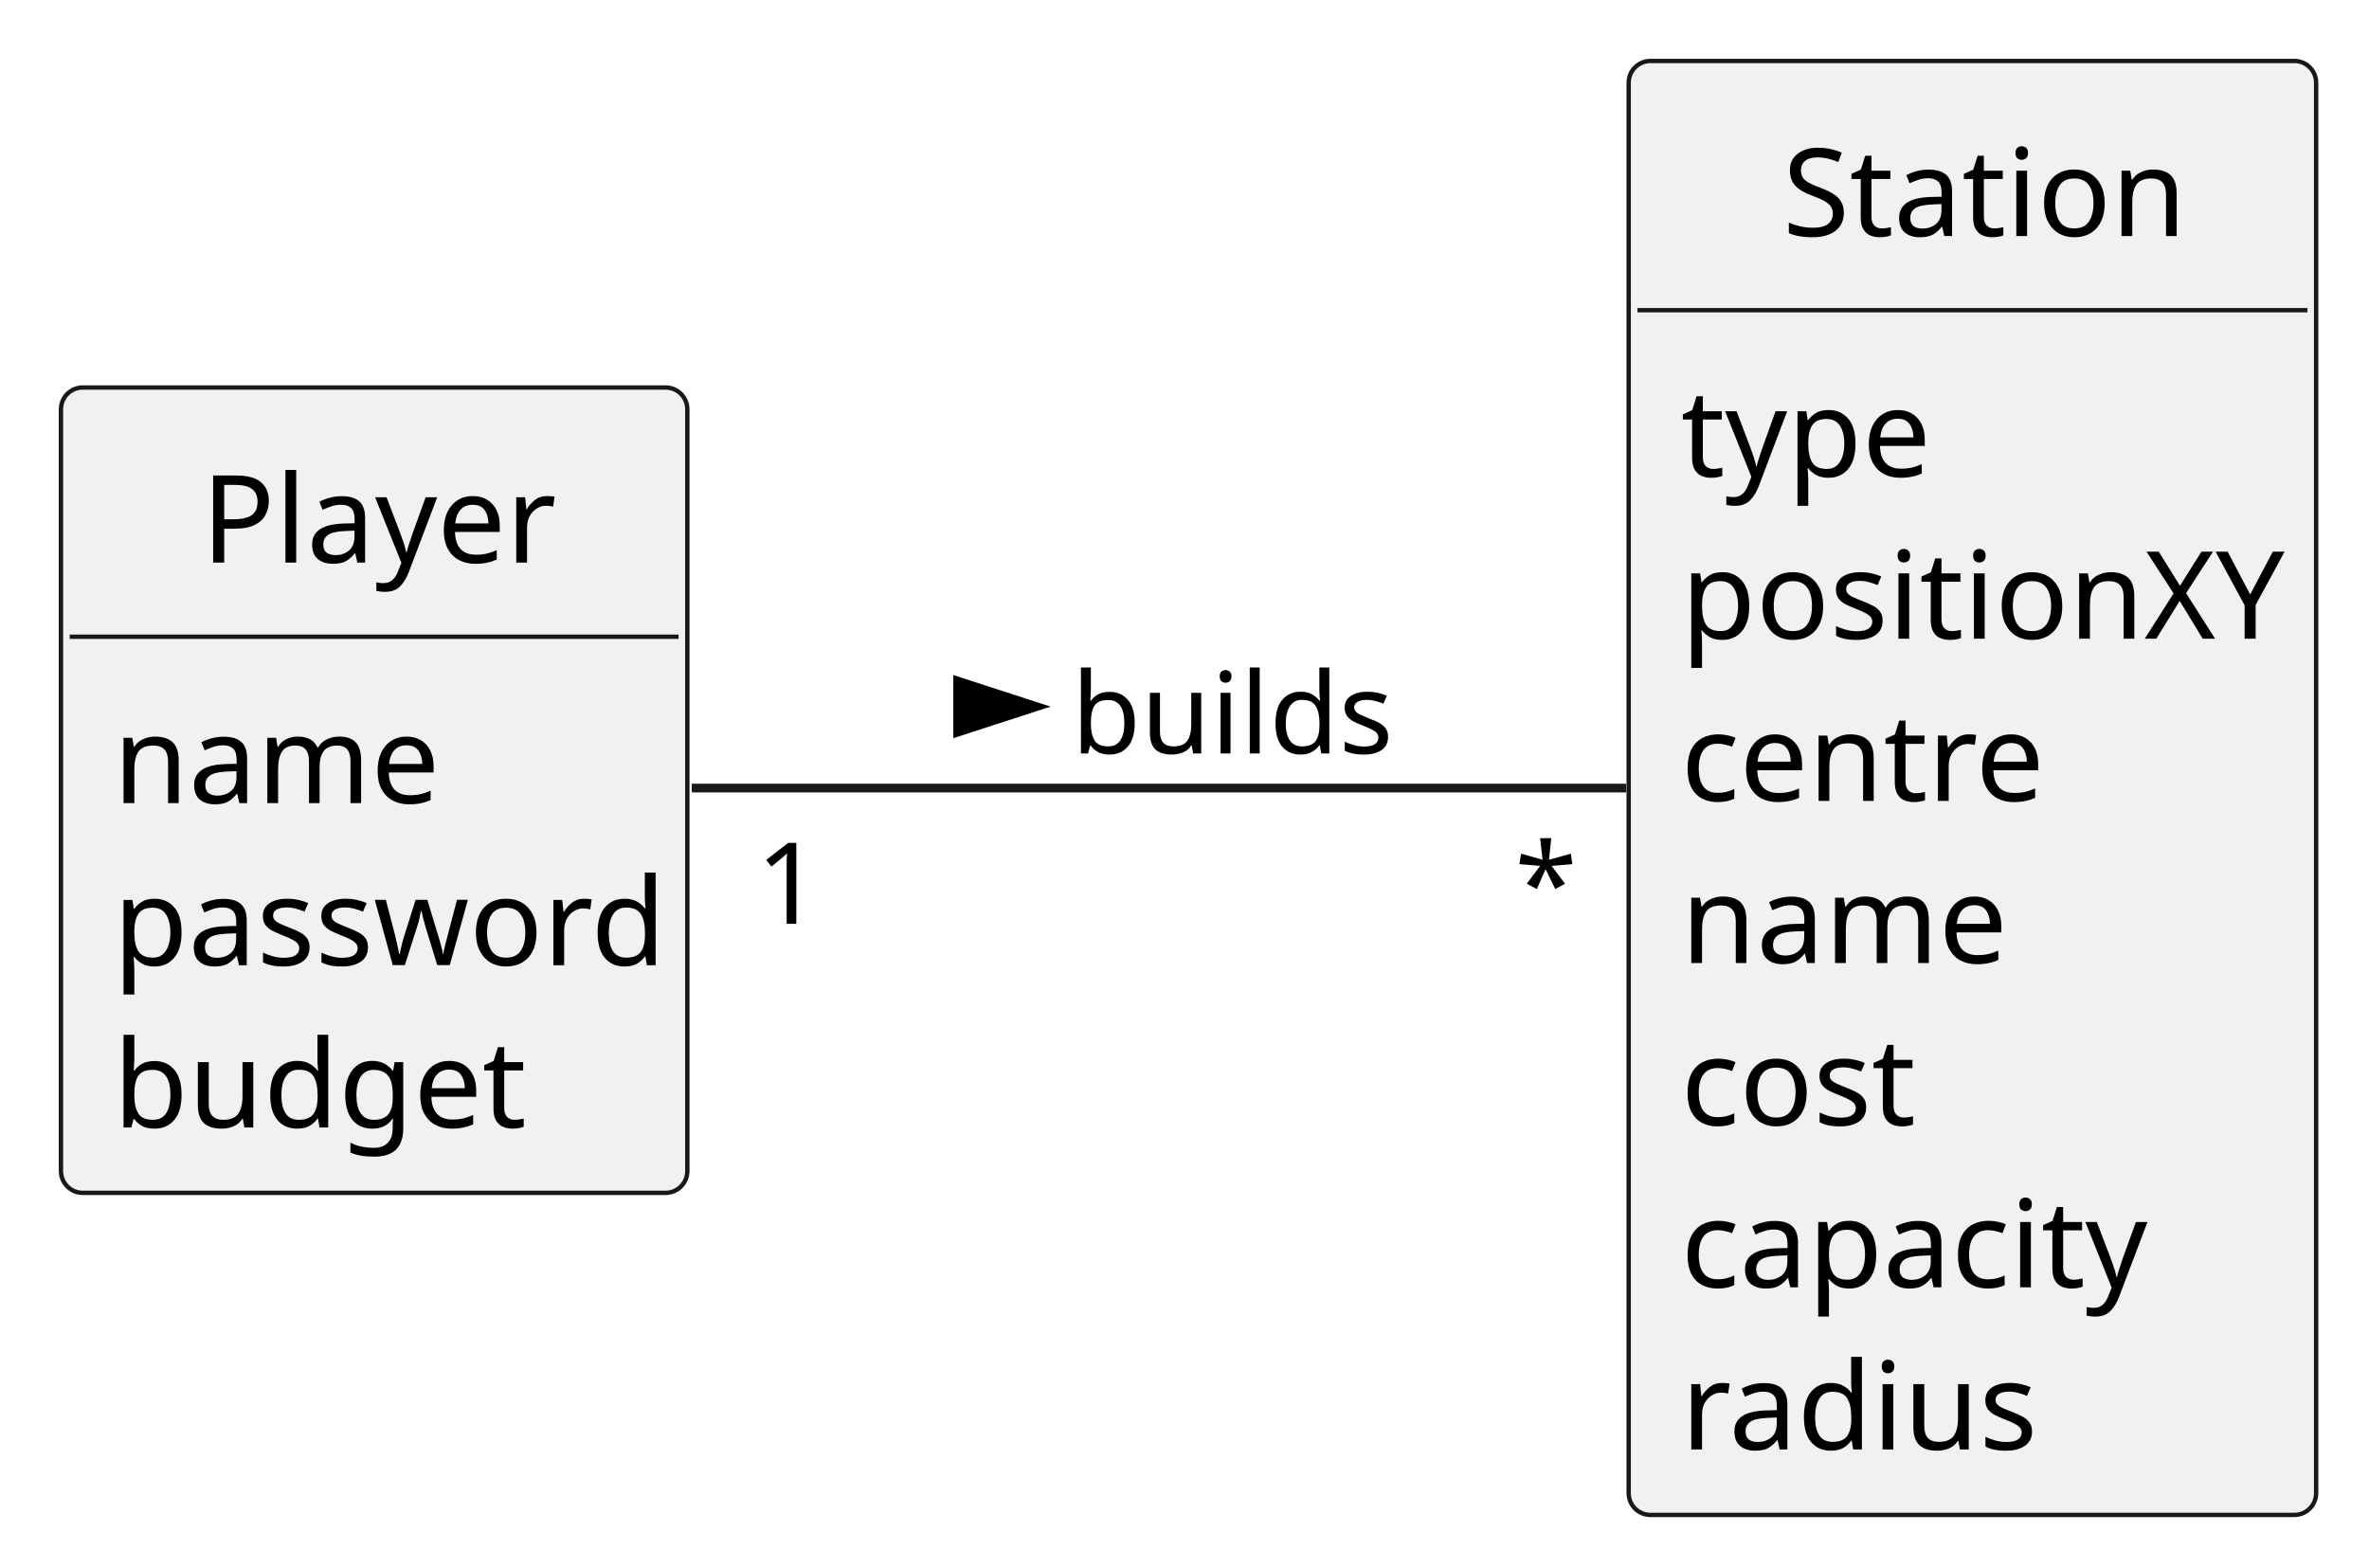
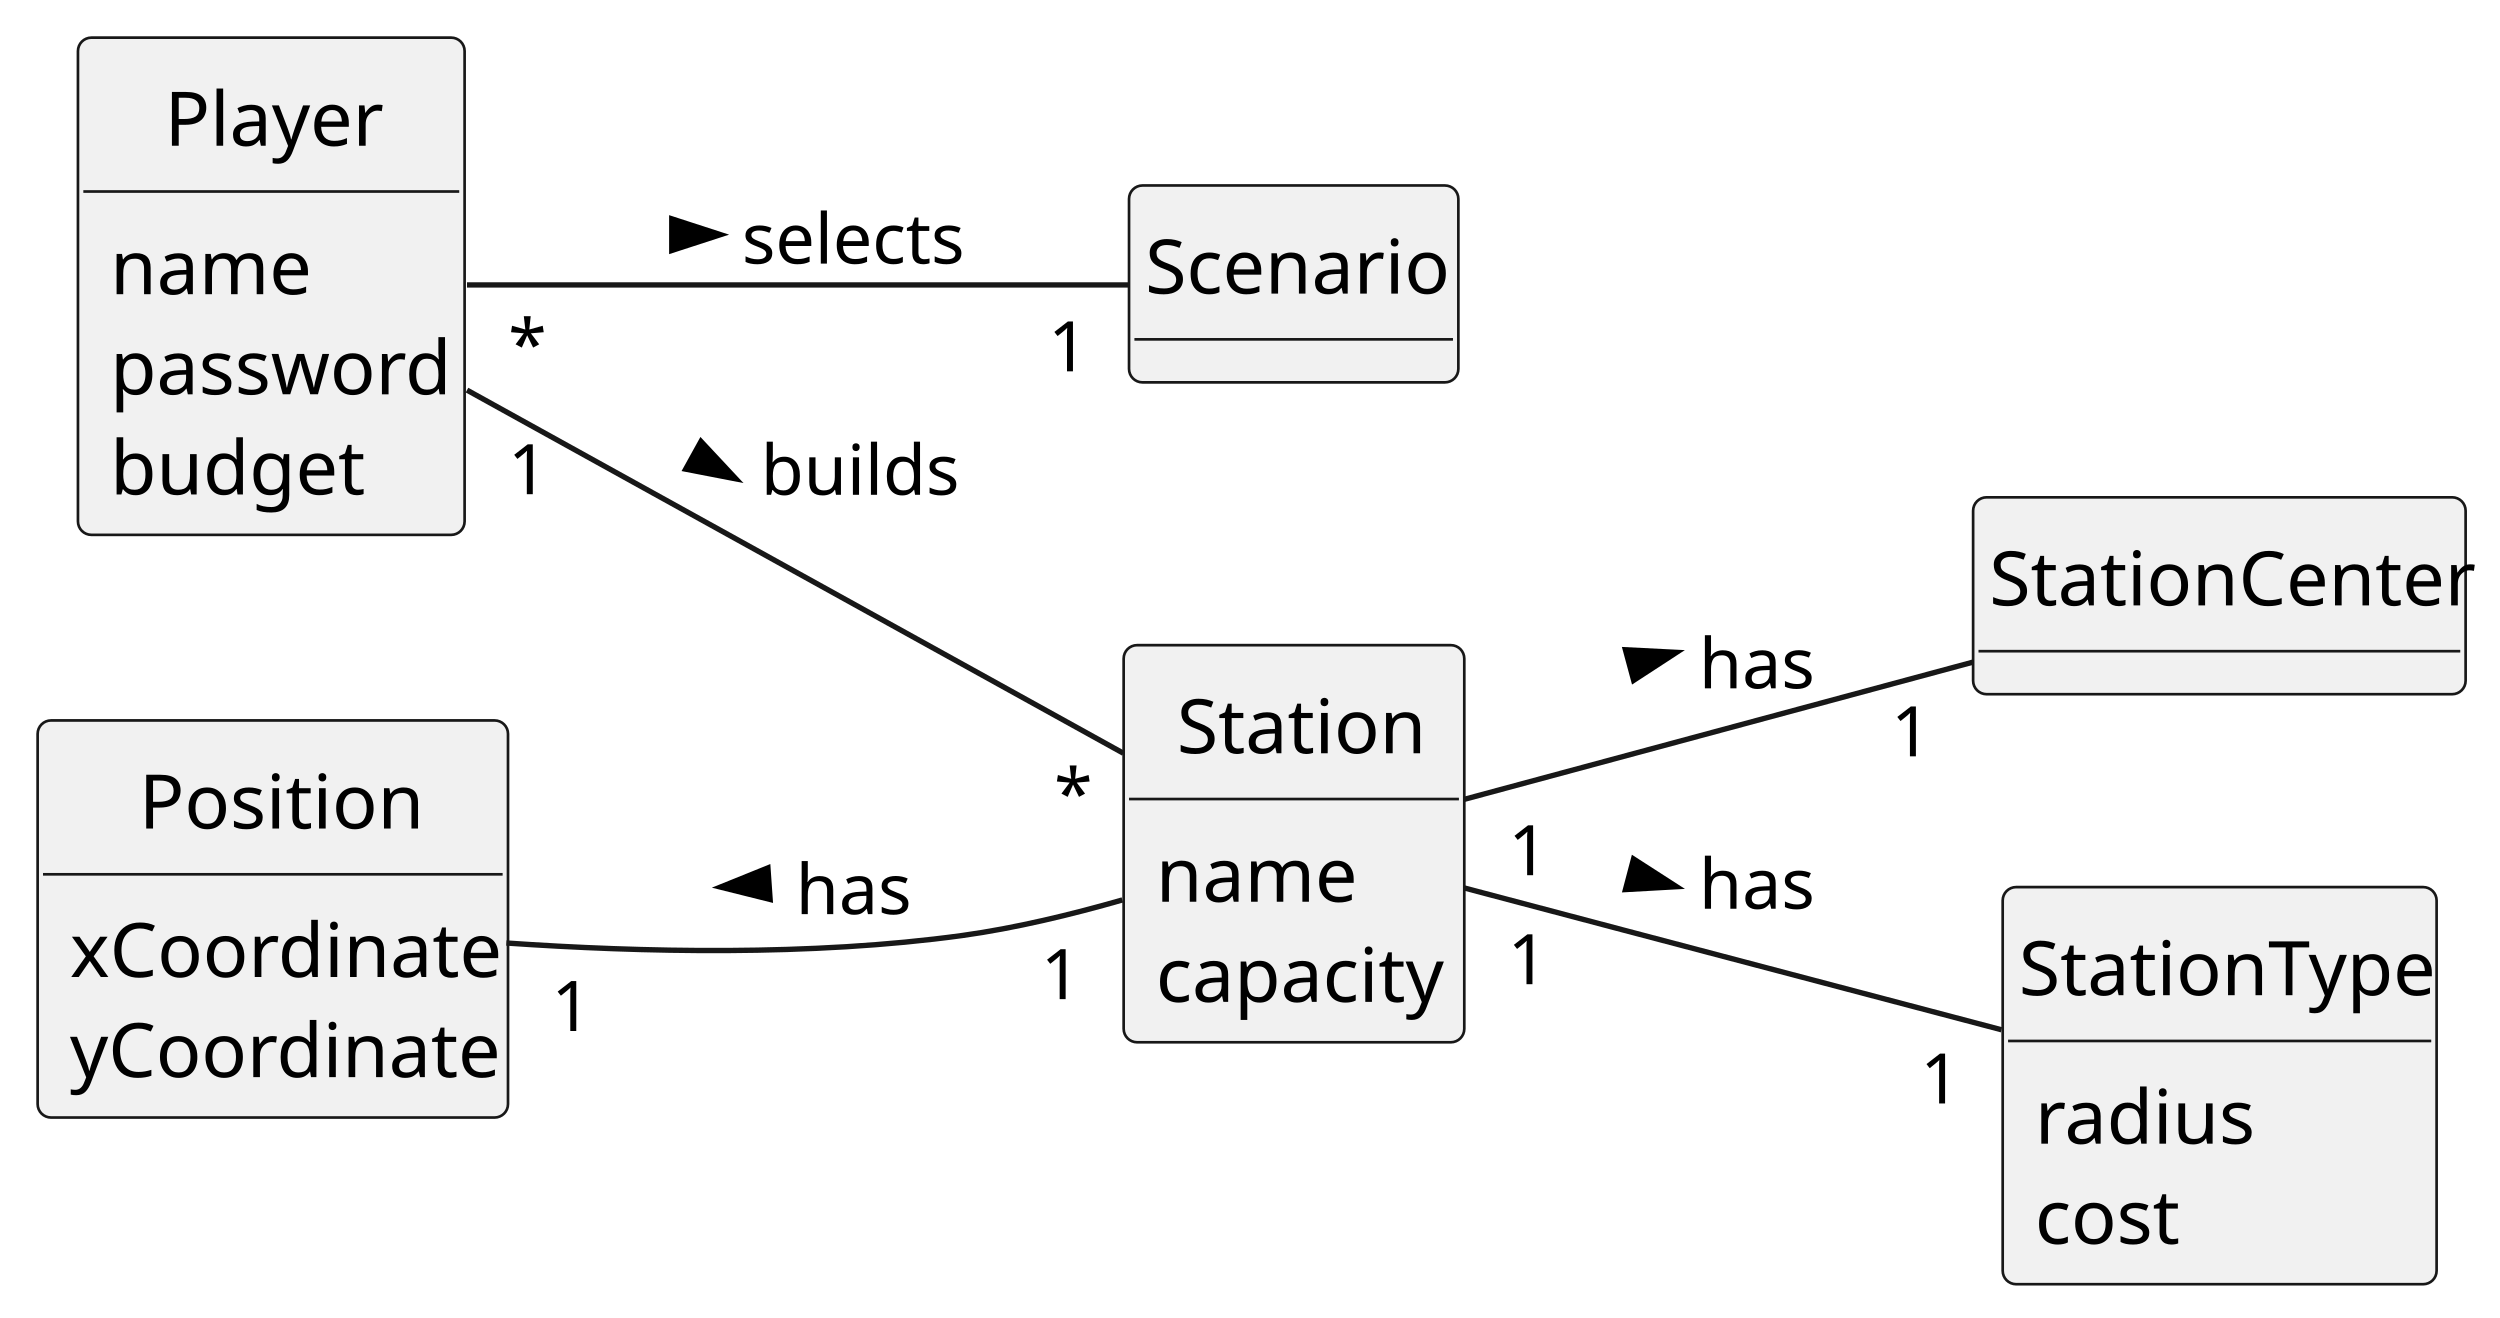
- <svg xmlns="http://www.w3.org/2000/svg" contentStyleType="text/css" height="180px" preserveAspectRatio="none" style="width:272px;height:180px;background:#FFFFFF;" version="1.1" viewBox="0 0 272 180" width="272px" zoomAndPan="magnify">
+ <svg xmlns="http://www.w3.org/2000/svg" contentStyleType="text/css" height="245px" preserveAspectRatio="none" style="width:465px;height:245px;background:#FFFFFF;" version="1.1" viewBox="0 0 465 245" width="465px" zoomAndPan="magnify">
  <defs />
  <g>
    <g id="elem_Player">
-       <rect codeLine="12" fill="#F1F1F1" height="92.484" id="Player" rx="2.5" ry="2.5" style="stroke:#181818;stroke-width:0.5;" width="71.917" x="7" y="44.5" />
-       <text fill="#000000" font-family="sans-serif" font-size="14" lengthAdjust="spacing" textLength="39.683" x="23.117" y="64.607">Player</text>
-       <line style="stroke:#181818;stroke-width:0.5;" x1="8" x2="77.917" y1="73.121" y2="73.121" />
-       <text fill="#000000" font-family="sans-serif" font-size="14" lengthAdjust="spacing" textLength="35.02" x="13" y="92.228">name</text>
-       <text fill="#000000" font-family="sans-serif" font-size="14" lengthAdjust="spacing" textLength="59.917" x="13" y="110.85">password</text>
-       <text fill="#000000" font-family="sans-serif" font-size="14" lengthAdjust="spacing" textLength="42.82" x="13" y="129.471">budget</text>
+       <rect codeLine="12" fill="#F1F1F1" height="92.484" id="Player" rx="2.5" ry="2.5" style="stroke:#181818;stroke-width:0.5;" width="71.917" x="14.5" y="7" />
+       <text fill="#000000" font-family="sans-serif" font-size="14" lengthAdjust="spacing" textLength="39.683" x="30.617" y="27.107">Player</text>
+       <line style="stroke:#181818;stroke-width:0.5;" x1="15.5" x2="85.417" y1="35.621" y2="35.621" />
+       <text fill="#000000" font-family="sans-serif" font-size="14" lengthAdjust="spacing" textLength="35.02" x="20.5" y="54.728">name</text>
+       <text fill="#000000" font-family="sans-serif" font-size="14" lengthAdjust="spacing" textLength="59.917" x="20.5" y="73.35">password</text>
+       <text fill="#000000" font-family="sans-serif" font-size="14" lengthAdjust="spacing" textLength="42.82" x="20.5" y="91.971">budget</text>
    </g>
    <g id="elem_Station">
-       <rect codeLine="19" fill="#F1F1F1" height="166.969" id="Station" rx="2.5" ry="2.5" style="stroke:#181818;stroke-width:0.5;" width="78.931" x="187" y="7" />
-       <text fill="#000000" font-family="sans-serif" font-size="14" lengthAdjust="spacing" textLength="43.586" x="204.672" y="27.107">Station</text>
-       <line style="stroke:#181818;stroke-width:0.5;" x1="188" x2="264.931" y1="35.621" y2="35.621" />
-       <text fill="#000000" font-family="sans-serif" font-size="14" lengthAdjust="spacing" textLength="26.462" x="193" y="54.728">type</text>
-       <text fill="#000000" font-family="sans-serif" font-size="14" lengthAdjust="spacing" textLength="66.931" x="193" y="73.35">positionXY</text>
-       <text fill="#000000" font-family="sans-serif" font-size="14" lengthAdjust="spacing" textLength="38.91" x="193" y="91.971">centre</text>
-       <text fill="#000000" font-family="sans-serif" font-size="14" lengthAdjust="spacing" textLength="35.02" x="193" y="110.592">name</text>
-       <text fill="#000000" font-family="sans-serif" font-size="14" lengthAdjust="spacing" textLength="25.676" x="193" y="129.213">cost</text>
-       <text fill="#000000" font-family="sans-serif" font-size="14" lengthAdjust="spacing" textLength="51.358" x="193" y="147.834">capacity</text>
-       <text fill="#000000" font-family="sans-serif" font-size="14" lengthAdjust="spacing" textLength="38.131" x="193" y="166.455">radius</text>
+       <rect codeLine="18" fill="#F1F1F1" height="73.863" id="Station" rx="2.5" ry="2.5" style="stroke:#181818;stroke-width:0.5;" width="63.358" x="209" y="120" />
+       <text fill="#000000" font-family="sans-serif" font-size="14" lengthAdjust="spacing" textLength="43.586" x="218.886" y="140.107">Station</text>
+       <line style="stroke:#181818;stroke-width:0.5;" x1="210" x2="271.358" y1="148.621" y2="148.621" />
+       <text fill="#000000" font-family="sans-serif" font-size="14" lengthAdjust="spacing" textLength="35.02" x="215" y="167.728">name</text>
+       <text fill="#000000" font-family="sans-serif" font-size="14" lengthAdjust="spacing" textLength="51.358" x="215" y="186.35">capacity</text>
+     </g>
+     <g id="elem_StationCenter">
+       <rect codeLine="23" fill="#F1F1F1" height="36.621" id="StationCenter" rx="2.5" ry="2.5" style="stroke:#181818;stroke-width:0.5;" width="91.606" x="367" y="92.5" />
+       <text fill="#000000" font-family="sans-serif" font-size="14" lengthAdjust="spacing" textLength="85.606" x="370" y="112.607">StationCenter</text>
+       <line style="stroke:#181818;stroke-width:0.5;" x1="368" x2="457.606" y1="121.121" y2="121.121" />
+     </g>
+     <g id="elem_StationType">
+       <rect codeLine="26" fill="#F1F1F1" height="73.863" id="StationType" rx="2.5" ry="2.5" style="stroke:#181818;stroke-width:0.5;" width="80.71" x="372.5" y="165" />
+       <text fill="#000000" font-family="sans-serif" font-size="14" lengthAdjust="spacing" textLength="74.71" x="375.5" y="185.107">StationType</text>
+       <line style="stroke:#181818;stroke-width:0.5;" x1="373.5" x2="452.21" y1="193.621" y2="193.621" />
+       <text fill="#000000" font-family="sans-serif" font-size="14" lengthAdjust="spacing" textLength="38.131" x="378.5" y="212.728">radius</text>
+       <text fill="#000000" font-family="sans-serif" font-size="14" lengthAdjust="spacing" textLength="25.676" x="378.5" y="231.35">cost</text>
+     </g>
+     <g id="elem_Position">
+       <rect codeLine="31" fill="#F1F1F1" height="73.863" id="Position" rx="2.5" ry="2.5" style="stroke:#181818;stroke-width:0.5;" width="87.489" x="7" y="134" />
+       <text fill="#000000" font-family="sans-serif" font-size="14" lengthAdjust="spacing" textLength="49.807" x="25.841" y="154.107">Position</text>
+       <line style="stroke:#181818;stroke-width:0.5;" x1="8" x2="93.489" y1="162.621" y2="162.621" />
+       <text fill="#000000" font-family="sans-serif" font-size="14" lengthAdjust="spacing" textLength="75.489" x="13" y="181.728">xCoordinate</text>
+       <text fill="#000000" font-family="sans-serif" font-size="14" lengthAdjust="spacing" textLength="75.489" x="13" y="200.35">yCoordinate</text>
+     </g>
+     <g id="elem_Scenario">
+       <rect codeLine="36" fill="#F1F1F1" height="36.621" id="Scenario" rx="2.5" ry="2.5" style="stroke:#181818;stroke-width:0.5;" width="61.255" x="210" y="34.5" />
+       <text fill="#000000" font-family="sans-serif" font-size="14" lengthAdjust="spacing" textLength="55.255" x="213" y="54.607">Scenario</text>
+       <line style="stroke:#181818;stroke-width:0.5;" x1="211" x2="270.255" y1="63.121" y2="63.121" />
+     </g>
+     <g id="link_Station_StationType">
+       <path codeLine="40" d="M272.28,165.14 C281.8,167.66 292.34,170.45 302,173 C325.3,179.15 351.37,186.03 372.28,191.54 " fill="none" id="Station-StationType" style="stroke:#181818;stroke-width:1.0;" />
+       <polygon fill="#000000" points="311.834,164.922,303.839,159.771,302.339,165.455,311.834,164.922" style="stroke:#000000;stroke-width:1.0;" />
+       <text fill="#000000" font-family="sans-serif" font-size="13" lengthAdjust="spacing" textLength="20.96" x="316" y="169.028">has</text>
+       <text fill="#000000" font-family="sans-serif" font-size="13" lengthAdjust="spacing" textLength="7.23" x="280.424" y="183.066">1</text>
+       <text fill="#000000" font-family="sans-serif" font-size="13" lengthAdjust="spacing" textLength="7.23" x="357.175" y="205.246">1</text>
+     </g>
+     <g id="link_Station_StationCenter">
+       <path codeLine="41" d="M272.38,148.67 C298.77,141.55 337.09,131.21 366.91,123.17 " fill="none" id="Station-StationCenter" style="stroke:#181818;stroke-width:1.0;" />
+       <polygon fill="#000000" points="311.827,121.343,302.329,120.862,303.86,126.537,311.827,121.343" style="stroke:#000000;stroke-width:1.0;" />
+       <text fill="#000000" font-family="sans-serif" font-size="13" lengthAdjust="spacing" textLength="20.96" x="316" y="128.028">has</text>
+       <text fill="#000000" font-family="sans-serif" font-size="13" lengthAdjust="spacing" textLength="7.23" x="280.547" y="162.787">1</text>
+       <text fill="#000000" font-family="sans-serif" font-size="13" lengthAdjust="spacing" textLength="7.23" x="351.748" y="140.677">1</text>
    </g>
    <g id="link_Player_Station">
-       <path codeLine="30" d="M79.43,90.5 C110.27,90.5 154.91,90.5 186.71,90.5 " fill="none" id="Player-Station" style="stroke:#181818;stroke-width:1.0;" />
-       <polygon fill="#000000" points="119,81.145,109.955,78.207,109.955,84.084,119,81.145" style="stroke:#000000;stroke-width:1.0;" />
-       <text fill="#000000" font-family="sans-serif" font-size="13" lengthAdjust="spacing" textLength="33.966" x="123" y="86.528">builds</text>
-       <text fill="#000000" font-family="sans-serif" font-size="13" lengthAdjust="spacing" textLength="7.23" x="86.821" y="106.078">1</text>
-       <text fill="#000000" font-family="sans-serif" font-size="13" lengthAdjust="spacing" textLength="5.059" x="173.925" y="106.125">*</text>
+       <path codeLine="42" d="M86.86,72.56 C122.07,92.04 175.55,121.62 208.96,140.11 " fill="none" id="Player-Station" style="stroke:#181818;stroke-width:1.0;" />
+       <polygon fill="#000000" points="136.875,89.066,130.383,82.116,127.538,87.259,136.875,89.066" style="stroke:#000000;stroke-width:1.0;" />
+       <text fill="#000000" font-family="sans-serif" font-size="13" lengthAdjust="spacing" textLength="33.966" x="141.5" y="92.028">builds</text>
+       <text fill="#000000" font-family="sans-serif" font-size="13" lengthAdjust="spacing" textLength="7.23" x="94.488" y="91.919">1</text>
+       <text fill="#000000" font-family="sans-serif" font-size="13" lengthAdjust="spacing" textLength="5.059" x="196.054" y="152.248">*</text>
+     </g>
+     <g id="link_Player_Scenario">
+       <path codeLine="43" d="M86.86,53 C122.39,53 176.52,53 209.86,53 " fill="none" id="Player-Scenario" style="stroke:#181818;stroke-width:1.0;" />
+       <polygon fill="#000000" points="134,43.645,124.955,40.707,124.955,46.584,134,43.645" style="stroke:#000000;stroke-width:1.0;" />
+       <text fill="#000000" font-family="sans-serif" font-size="13" lengthAdjust="spacing" textLength="40.46" x="138" y="49.028">selects</text>
+       <text fill="#000000" font-family="sans-serif" font-size="13" lengthAdjust="spacing" textLength="5.059" x="94.525" y="68.683">*</text>
+       <text fill="#000000" font-family="sans-serif" font-size="13" lengthAdjust="spacing" textLength="7.23" x="194.962" y="69.071">1</text>
+     </g>
+     <g id="link_Position_Station">
+       <path codeLine="44" d="M94.19,175.4 C119.05,177.12 150.92,177.87 179,174 C188.84,172.64 199.32,170.1 208.76,167.39 " fill="none" id="Position-Station" style="stroke:#181818;stroke-width:1.0;" />
+       <polygon fill="#000000" points="134.012,164.994,143.24,167.295,142.83,161.432,134.012,164.994" style="stroke:#000000;stroke-width:1.0;" />
+       <text fill="#000000" font-family="sans-serif" font-size="13" lengthAdjust="spacing" textLength="20.96" x="148" y="170.028">has</text>
+       <text fill="#000000" font-family="sans-serif" font-size="13" lengthAdjust="spacing" textLength="7.23" x="102.573" y="191.764">1</text>
+       <text fill="#000000" font-family="sans-serif" font-size="13" lengthAdjust="spacing" textLength="7.23" x="193.596" y="185.836">1</text>
    </g>
  </g>
</svg>
